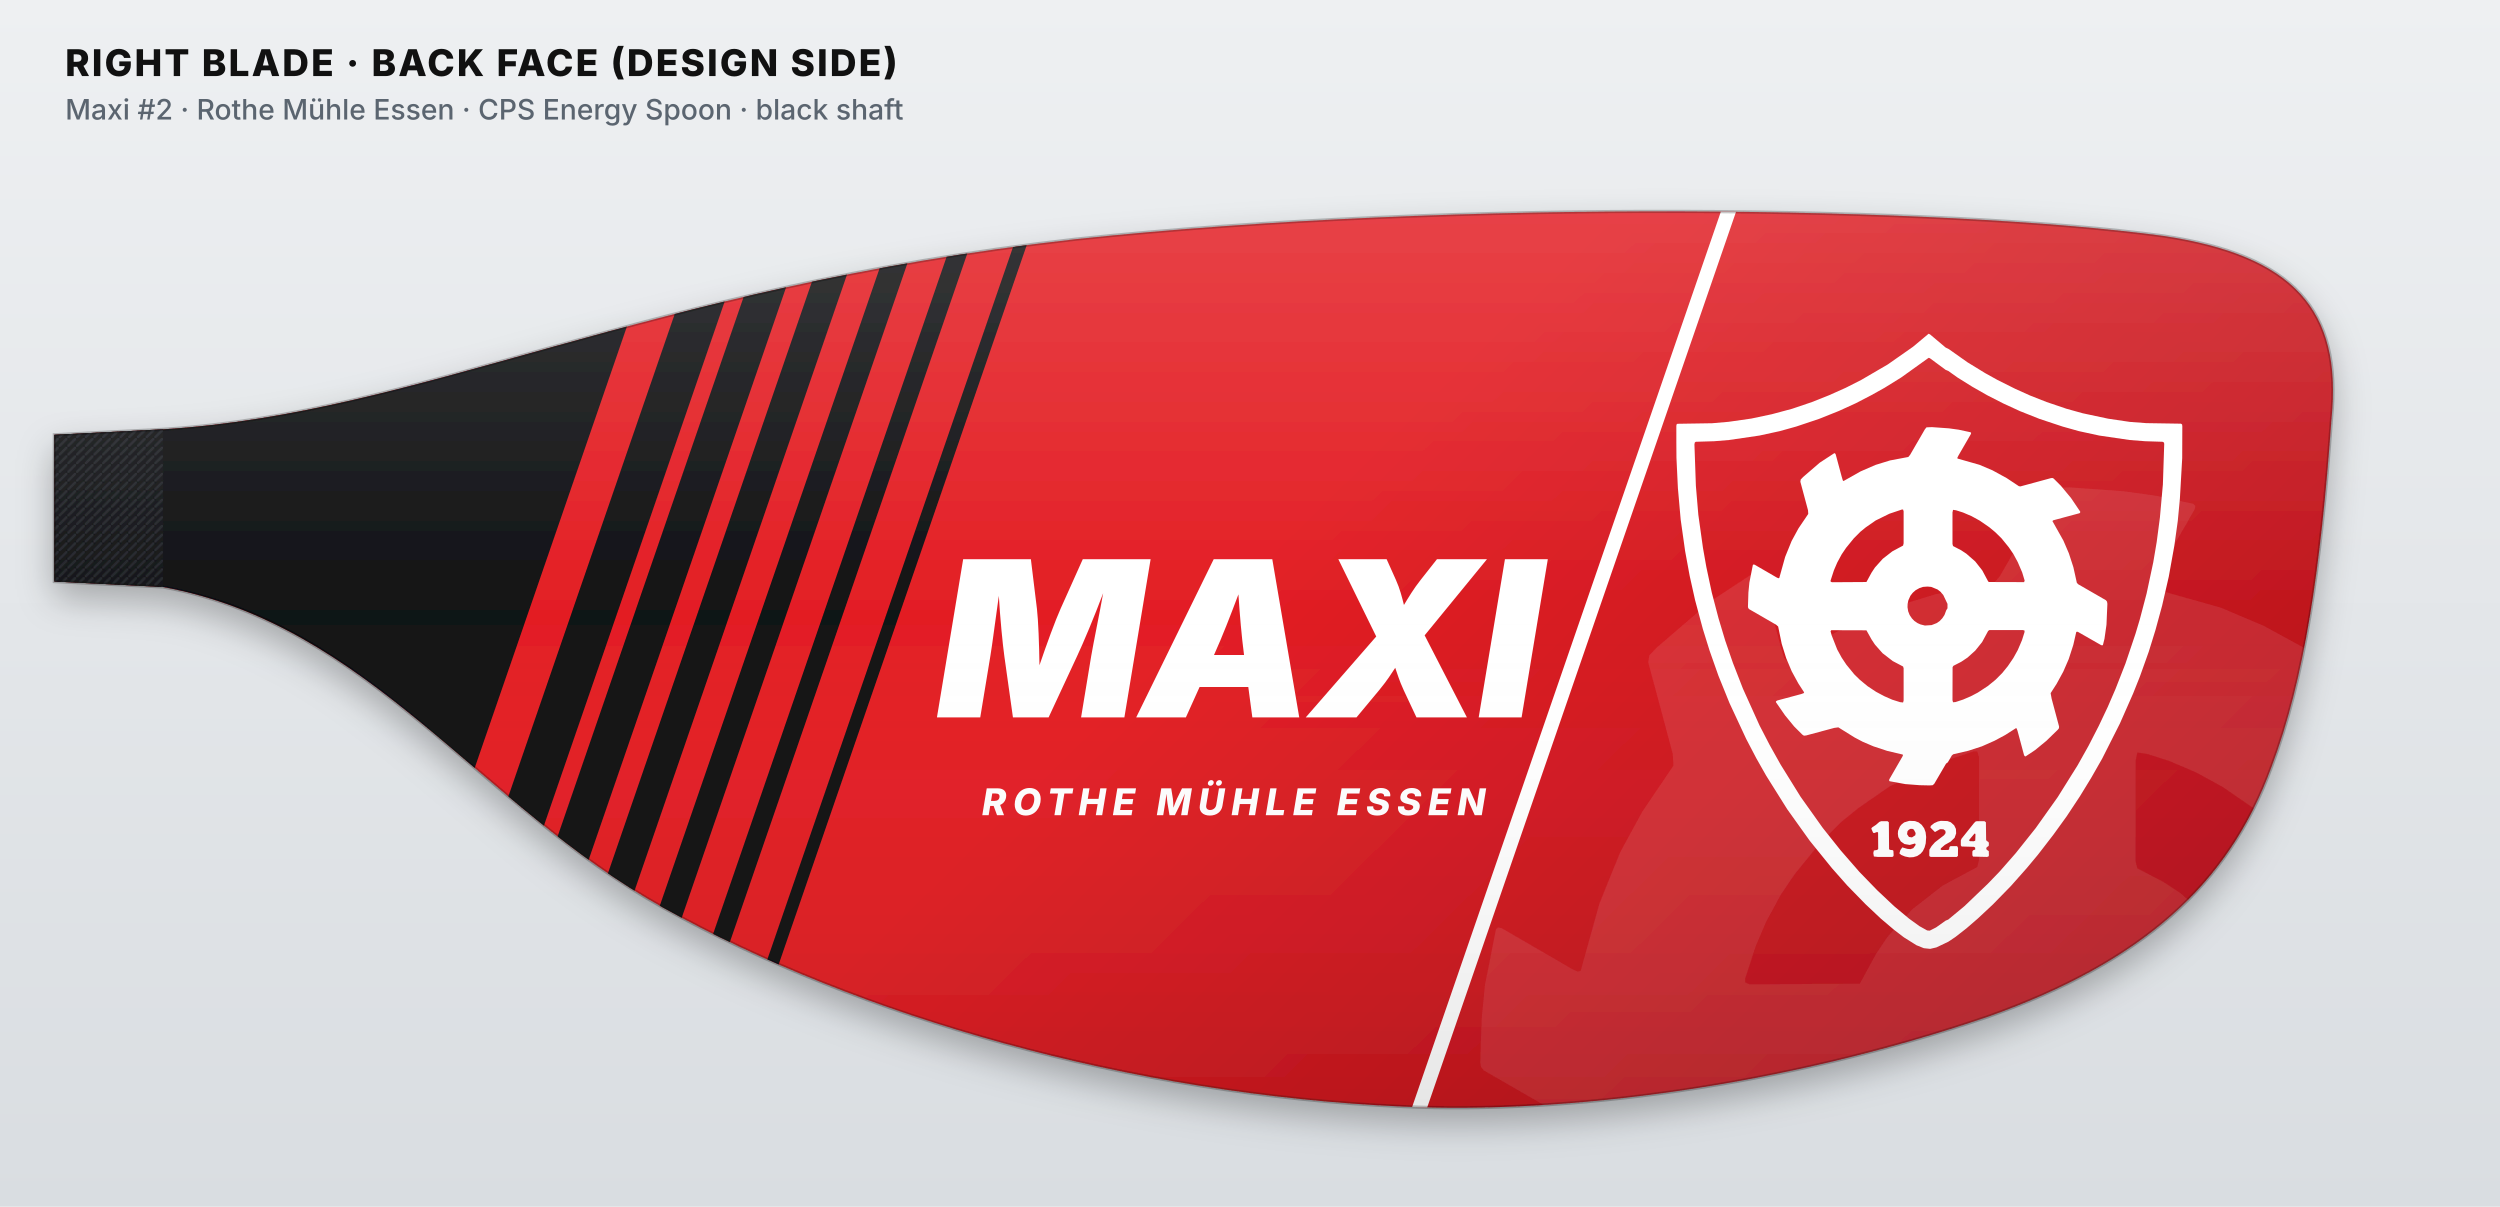
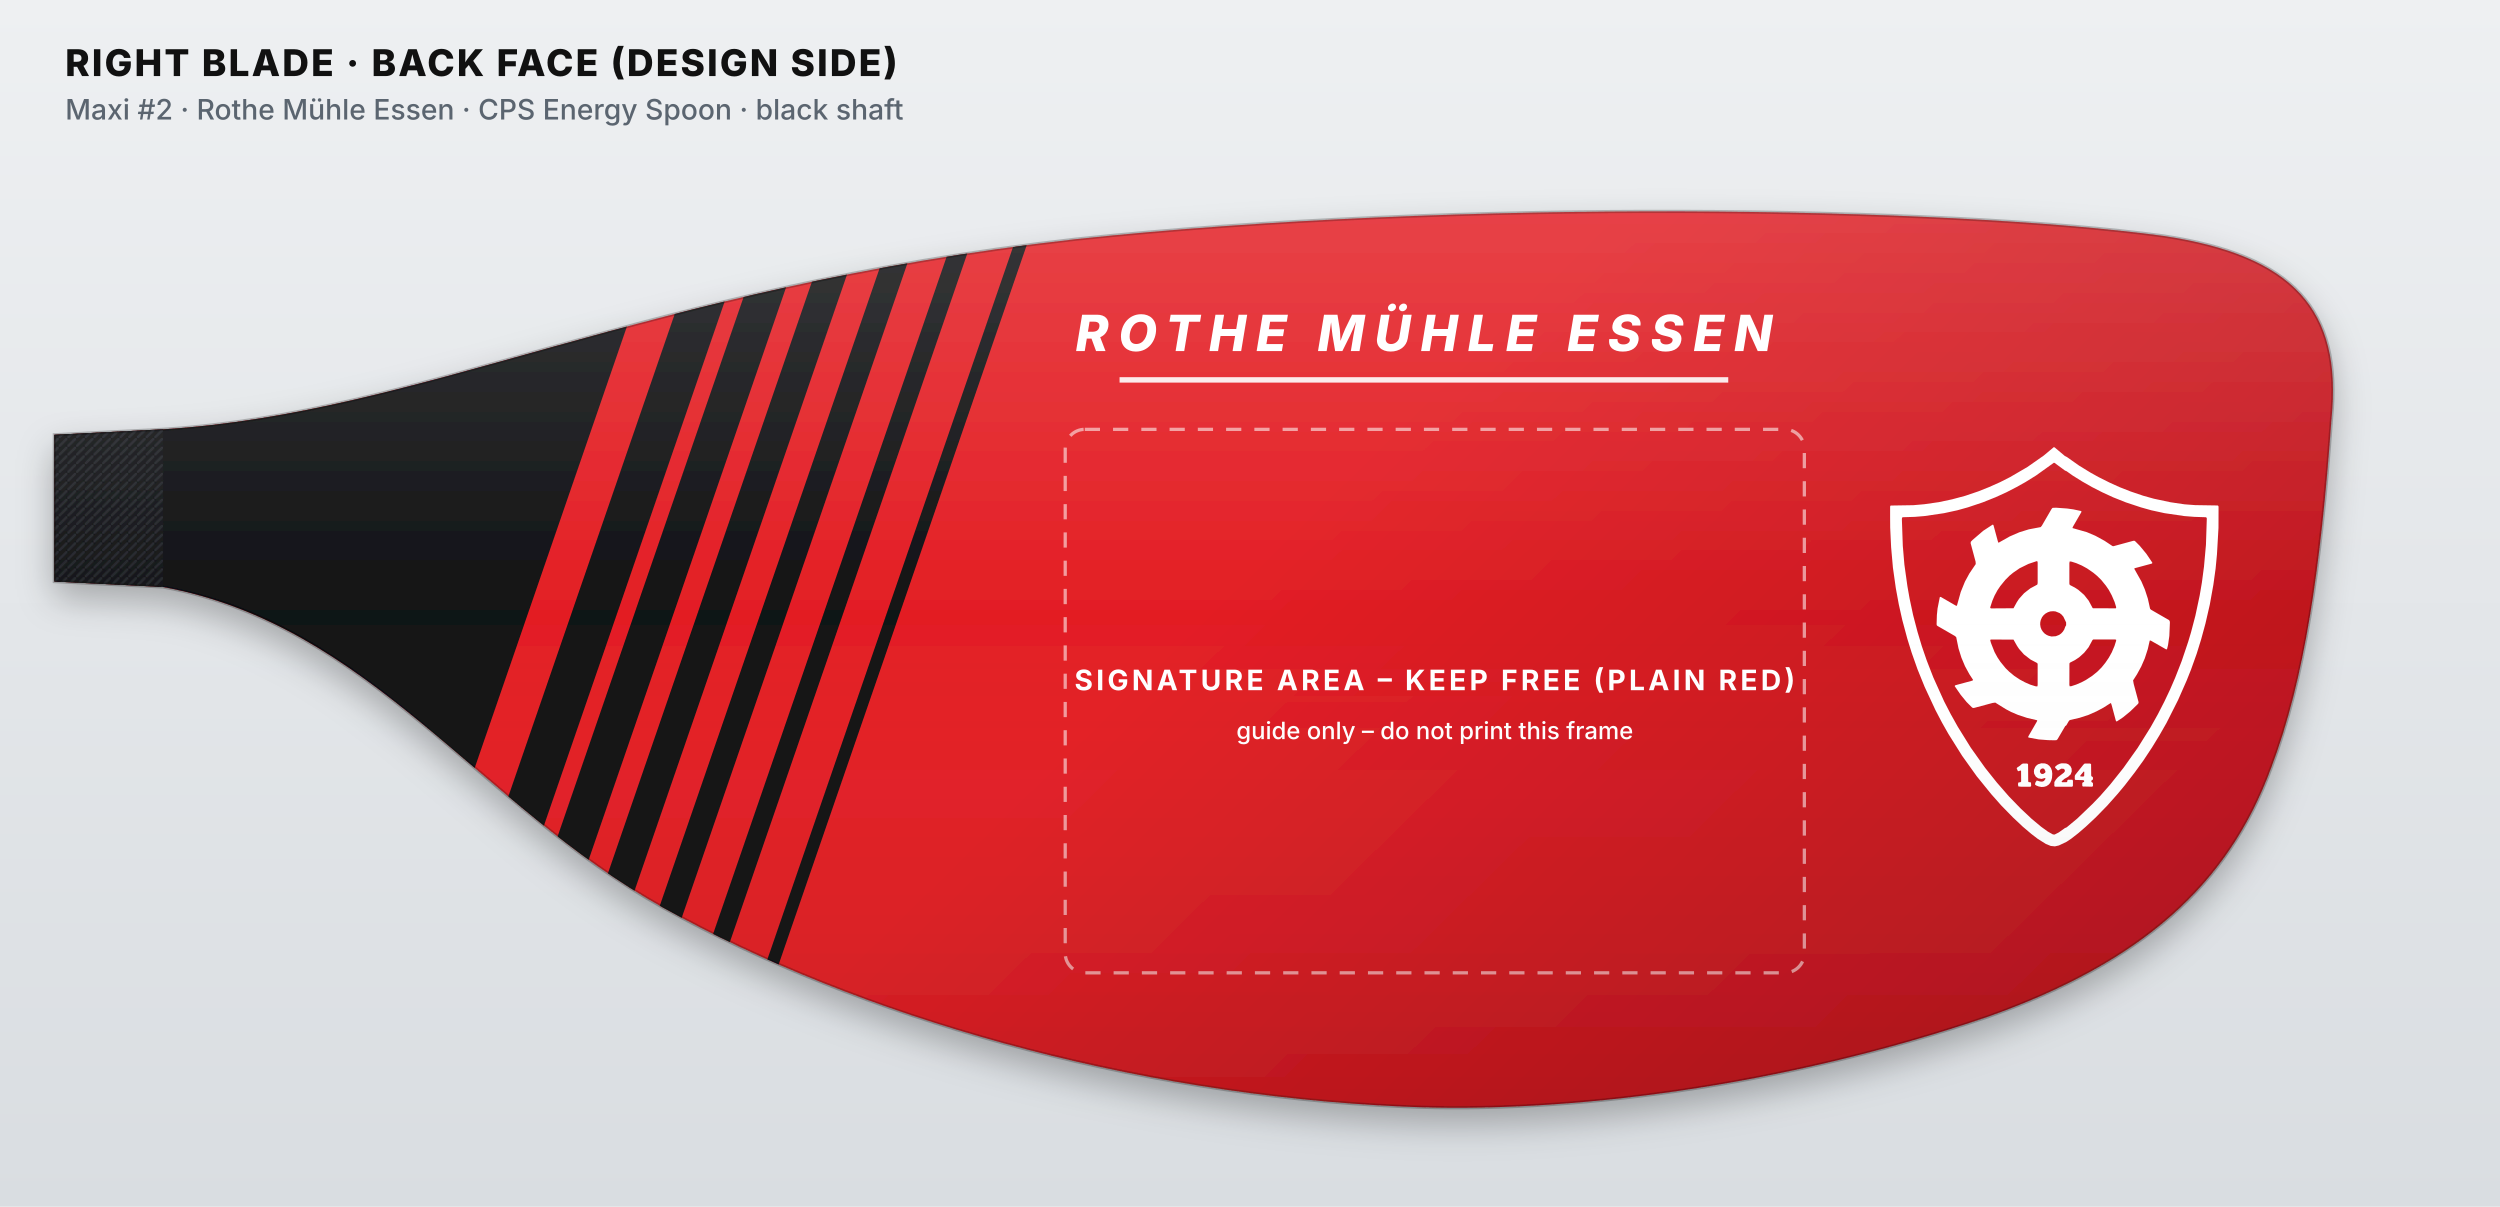
<svg xmlns="http://www.w3.org/2000/svg" width="2300" height="1110" viewBox="0 0 2300 1110">
  <defs>
    <linearGradient id="redG" x1="0" y1="0" x2="1" y2="0.35">
      <stop offset="0" stop-color="#E31E24" />
      <stop offset="0.55" stop-color="#E31E24" />
      <stop offset="1" stop-color="#B5121B" />
    </linearGradient>
    <linearGradient id="gloss" x1="0" y1="0" x2="0" y2="1">
      <stop offset="0" stop-color="#fff" stop-opacity="0.16" />
      <stop offset="0.45" stop-color="#fff" stop-opacity="0" />
      <stop offset="1" stop-color="#000" stop-opacity="0.10" />
    </linearGradient>
    <linearGradient id="bgG" x1="0" y1="0" x2="0" y2="1">
      <stop offset="0" stop-color="#EEF0F2" />
      <stop offset="1" stop-color="#D9DDE1" />
    </linearGradient>
    <linearGradient id="tube" x1="0" y1="0" x2="0" y2="1">
      <stop offset="0" stop-color="#fff" stop-opacity="0.35" />
      <stop offset="0.35" stop-color="#fff" stop-opacity="0" />
      <stop offset="1" stop-color="#000" stop-opacity="0.28" />
    </linearGradient>
    <pattern id="carbon" width="8" height="8" patternUnits="userSpaceOnUse">
      <rect width="8" height="8" fill="#141518" />
      <path d="M0 8L8 0" stroke="#24262b" stroke-width="2.4" />
    </pattern>
    <filter id="sh" x="-10%" y="-20%" width="120%" height="150%">
      <feDropShadow dx="0" dy="14" stdDeviation="16" flood-color="#000" flood-opacity="0.28" />
    </filter>
    <clipPath id="bladeClip">
      <path d="M-140 205 L-40 200 C200 185 400 70 800 25 C1150 -12 1600 -5 1800 22 C1920 40 1965 90 1955 190 C1945 330 1930 430 1900 510 C1860 620 1780 690 1640 740 C1450 805 1250 830 1100 823 C850 812 600 740 420 640 C250 545 150 380 -40 345 L-140 340 Z" />
    </clipPath>
  </defs>
  <rect width="2300" height="1110" fill="url(#bgG)" />
  <text x="60" y="70" font-family="Inter, 'Inter Display', Arial, sans-serif" font-weight="800" font-style="normal" font-size="34" fill="#111" text-anchor="start" letter-spacing="2">RIGHT BLADE · BACK FACE (DESIGN SIDE)</text>
  <text x="60" y="110" font-family="Inter, 'Inter Display', Arial, sans-serif" font-weight="500" font-style="normal" font-size="26" fill="#5b6570" text-anchor="start" letter-spacing="0">Maxi #2 · Rothe Mühle Essen · CPS Energy Spoon · black shaft</text>
  <g transform="translate(0 110)">
    <g transform="translate(190 85)">
      <g filter="url(#sh)">
        <g transform=" ">
          <g clip-path="url(#bladeClip)">
            <rect x="-300" y="-20" width="2600" height="900" fill="url(#redG)" />
-             <path d="M227.1 86.3L232.0 86.1L247.3 87.2L256.0 88.4L266.7 90.7L267.3 91.3L267.1 92.3L255.7 112.0L254.9 113.7L255.0 114.4L274.7 120.0L286.5 125.0L299.3 132.0L310.3 139.3L311.7 139.5L339.3 132.0L341.0 132.0L342.0 132.8L348.2 139.0L357.3 150.0L365.6 162.3L365.4 163.3L364.7 163.7L341.3 170.0L340.5 170.7L350.4 188.3L355.3 199.7L359.4 212.3L362.5 226.3L363.7 227.6L388.7 242.0L389.7 243.3L390.0 245.3L389.2 264.0L387.4 276.7L386.0 282.3L385.3 282.7L384.3 282.4L363.3 270.4L362.0 270.5L359.3 282.3L355.2 295.0L350.3 306.3L344.3 317.3L338.9 325.7L339.8 330.7L346.5 355.7L346.4 357.3L345.3 358.7L335.0 368.7L325.0 376.9L316.3 382.7L315.4 382.3L314.9 381.3L309.1 359.7L308.3 357.5L307.7 357.2L298.0 363.4L288.3 368.6L277.0 373.6L264.7 377.6L251.3 380.7L250.0 381.7L246.3 388.0L244.7 389.2L234.1 407.3L232.7 408.6L230.0 408.8L221.0 408.6L208.0 407.6L193.8 405.0L193.4 404.3L193.6 403.3L205.3 383.0L205.9 381.7L205.7 381.0L191.7 377.7L179.3 373.6L169.7 369.5L162.3 365.6L147.7 356.5L144.0 357.0L118.7 363.8L116.7 364.0L115.2 363.0L107.9 355.7L99.7 345.7L91.4 333.7L91.7 332.9L92.7 332.3L114.3 326.5L116.5 325.7L116.9 325.0L111.7 317.0L105.7 306.0L100.7 294.1L96.7 281.3L93.5 265.7L91.7 264.1L67.3 250.0L66.5 249.0L66.3 247.7L66.7 235.0L67.6 226.0L70.7 210.3L71.3 209.8L72.3 210.0L92.3 221.6L93.7 222.2L94.5 222.0L99.8 203.0L105.6 188.7L111.8 177.3L120.6 164.3L120.4 161.0L113.5 135.3L113.8 133.3L116.0 131.0L131.0 118.1L144.0 109.6L144.7 109.7L145.3 110.6L150.8 131.0L151.7 134.0L152.3 134.7L167.7 126.0L181.3 120.1L194.3 116.1L210.7 113.0L212.3 111.1L225.7 88.0ZM205.0 160.3L193.7 164.1L181.3 170.2L172.5 176.3L167.6 180.3L161.7 186.2L154.7 194.8L150.7 200.7L146.7 208.1L143.7 215.1L140.7 224.3L140.8 225.3L142.0 225.8L173.0 225.6L177.7 217.0L180.7 212.5L187.7 204.7L196.3 198.0L206.0 192.8L206.5 190.7L206.5 162.0L206.0 160.3ZM251.0 160.6L250.5 163.0L250.5 191.3L251.0 193.2L258.3 197.0L263.0 200.1L271.0 207.1L277.3 215.1L282.6 225.0L283.3 225.6L315.0 225.7L315.5 224.3L313.3 217.0L309.3 207.7L305.3 200.3L301.2 194.3L294.7 186.3L289.0 180.7L283.7 176.3L275.0 170.3L267.7 166.3L260.0 163.0L253.7 161.0ZM224.0 230.0L220.7 231.1L217.3 233.0L214.7 235.3L212.6 238.0L210.8 242.0L210.1 245.3L210.0 248.3L210.6 252.0L211.9 255.3L213.9 258.3L216.2 260.7L219.0 262.6L221.7 263.8L225.7 264.8L231.7 264.4L236.3 262.6L239.0 260.7L241.3 258.3L243.3 255.3L244.9 251.0L246.0 249.3L246.0 245.3L242.2 237.3L239.6 234.3L237.0 232.3L231.3 230.0L228.0 229.7ZM141.3 269.0L140.7 270.0L141.7 273.7L146.7 286.4L150.7 293.7L154.9 300.0L162.0 308.7L167.0 313.6L174.0 319.4L181.7 324.5L189.0 328.4L196.3 331.6L203.3 333.8L206.0 334.1L206.5 332.3L206.5 303.3L206.0 301.7L196.7 296.8L187.5 289.7L180.7 282.0L177.7 277.5L173.0 269.1ZM283.7 268.9L282.6 269.7L277.2 279.7L271.0 287.4L264.0 293.7L258.3 297.5L251.3 301.1L250.6 302.3L250.5 332.0L251.0 333.9L253.3 333.7L260.0 331.5L267.0 328.5L273.3 325.2L282.3 319.3L289.2 313.7L295.2 307.7L300.4 301.3L305.3 294.1L309.3 286.9L313.1 278.0L315.4 270.7L315.4 269.3L314.0 268.9Z" fill="#FFFFFF" fill-rule="evenodd" opacity="0.09" transform="translate(954.9091 -28.36364) scale(3.272727)" />
            <path d="M-300 -20 L430 -20 L130 850 L-300 850 Z" fill="#111214" />
            <path d="M470 -20 L512 -20 L212 850 L170 850 Z" fill="#111214" />
            <path d="M528 -20 L564 -20 L264 850 L228 850 Z" fill="#111214" />
            <path d="M586 -20 L616 -20 L316 850 L286 850 Z" fill="#111214" />
            <path d="M644 -20 L668 -20 L368 850 L344 850 Z" fill="#111214" />
            <path d="M702 -20 L720 -20 L420 850 L402 850 Z" fill="#111214" />
            <path d="M760 -20 L772 -20 L472 850 L460 850 Z" fill="#111214" />
-             <path d="M1400 -20 L1414 -20 L1114 850 L1100 850 Z" fill="#FFFFFF" />
            <rect x="-140" y="190" width="100" height="165" fill="url(#carbon)" />
          </g>
        </g>
        <g transform="">
          <g transform="">
-             <path d="M229.0 2.0L230.3 2.6L244.3 14.4L247.3 15.9L264.0 27.7L280.0 37.5L291.0 43.6L307.0 51.6L320.3 57.6L335.3 63.5L353.0 69.5L367.7 73.6L390.7 78.5L410.3 81.4L425.0 82.5L456.3 83.0L457.3 83.7L457.5 85.3L457.4 114.0L455.3 150.7L453.4 170.7L450.3 193.0L445.3 220.8L439.3 246.9L433.3 268.9L427.3 288.3L419.3 310.7L413.2 326.0L401.3 353.0L385.3 384.7L375.3 402.2L365.2 418.7L353.3 436.7L341.3 453.3L327.4 471.3L317.3 483.4L303.2 499.3L287.0 515.9L273.3 528.7L263.0 537.6L253.0 545.4L246.7 549.6L236.0 554.7L230.4 556.0L224.7 555.4L218.0 552.7L206.7 545.6L197.7 538.7L185.9 528.7L172.1 515.7L155.8 499.0L142.0 483.4L122.0 458.7L101.7 430.3L82.7 400.0L73.8 384.3L64.7 366.9L49.7 334.7L39.7 310.0L31.7 287.3L25.7 268.0L18.7 242.0L13.8 220.0L9.7 197.7L5.7 169.3L3.2 141.0L1.9 113.7L1.8 99.7L1.8 85.0L2.0 83.7L2.7 83.1L34.0 82.6L49.0 81.3L69.3 78.4L87.7 74.5L106.0 69.6L124.0 63.5L139.3 57.4L154.3 50.7L168.3 43.6L192.3 29.6L215.0 13.7ZM229.0 23.7L204.3 41.4L189.3 50.7L177.3 57.4L163.2 64.7L148.3 71.5L130.3 78.7L109.7 85.6L95.0 89.7L76.6 93.7L49.3 97.7L36.0 98.8L19.3 99.3L18.4 100.0L18.1 101.7L19.4 139.0L21.6 165.0L25.8 195.0L28.8 212.0L33.7 235.0L39.8 258.3L45.8 278.3L52.7 298.3L61.8 321.7L76.7 354.7L85.8 372.3L95.7 390.0L113.7 419.0L133.7 447.1L149.8 467.3L166.7 486.7L182.8 503.3L198.0 517.6L211.3 528.7L220.7 535.5L227.7 539.4L230.0 539.6L235.7 536.7L244.3 530.6L246.7 529.6L261.3 517.5L282.3 497.4L293.0 486.3L307.3 470.0L325.4 447.3L345.3 419.3L363.3 390.5L373.1 373.0L382.3 355.1L390.3 338.2L397.3 322.0L406.3 299.0L415.3 272.3L419.2 259.3L425.3 236.1L431.3 208.0L434.4 189.7L437.3 167.7L440.0 137.7L441.2 101.3L441.0 100.0L439.7 99.3L424.0 98.8L410.0 97.7L382.7 93.7L364.3 89.7L349.7 85.6L328.9 78.7L311.3 71.7L296.1 64.7L282.0 57.5L268.3 49.7L255.0 41.4L246.7 35.5L244.3 34.5L230.1 24.0ZM227.1 86.3L232.0 86.1L247.3 87.2L256.0 88.4L266.7 90.7L267.3 91.3L267.1 92.3L255.7 112.0L254.9 113.7L255.0 114.4L274.7 120.0L286.5 125.0L299.3 132.0L310.3 139.3L311.7 139.5L339.3 132.0L341.0 132.0L342.0 132.8L348.2 139.0L357.3 150.0L365.6 162.3L365.4 163.3L364.7 163.7L341.3 170.0L340.5 170.7L350.4 188.3L355.3 199.7L359.4 212.3L362.5 226.3L363.7 227.6L388.7 242.0L389.7 243.3L390.0 245.3L389.2 264.0L387.4 276.7L386.0 282.3L385.3 282.7L384.3 282.4L363.3 270.4L362.0 270.5L359.3 282.3L355.2 295.0L350.3 306.3L344.3 317.3L338.9 325.7L339.8 330.7L346.5 355.7L346.4 357.3L345.3 358.7L335.0 368.7L325.0 376.9L316.3 382.7L315.4 382.3L314.9 381.3L309.1 359.7L308.3 357.5L307.7 357.2L298.0 363.4L288.3 368.6L277.0 373.6L264.7 377.6L251.3 380.7L250.0 381.7L246.3 388.0L244.7 389.2L234.1 407.3L232.7 408.6L230.0 408.8L221.0 408.6L208.0 407.6L193.8 405.0L193.4 404.3L193.6 403.3L205.3 383.0L205.9 381.7L205.7 381.0L191.7 377.7L179.3 373.6L169.7 369.5L162.3 365.6L147.7 356.5L144.0 357.0L118.7 363.8L116.7 364.0L115.2 363.0L107.9 355.7L99.7 345.7L91.4 333.7L91.7 332.9L92.7 332.3L114.3 326.5L116.5 325.7L116.9 325.0L111.7 317.0L105.7 306.0L100.7 294.1L96.7 281.3L93.5 265.7L91.7 264.1L67.3 250.0L66.5 249.0L66.3 247.7L66.7 235.0L67.6 226.0L70.7 210.3L71.3 209.8L72.3 210.0L92.3 221.6L93.7 222.2L94.5 222.0L99.8 203.0L105.6 188.7L111.8 177.3L120.6 164.3L120.4 161.0L113.5 135.3L113.8 133.3L116.0 131.0L131.0 118.1L144.0 109.6L144.7 109.7L145.3 110.6L150.8 131.0L151.7 134.0L152.3 134.7L167.7 126.0L181.3 120.1L194.3 116.1L210.7 113.0L212.3 111.1L225.7 88.0ZM205.0 160.3L193.7 164.1L181.3 170.2L172.5 176.3L167.6 180.3L161.7 186.2L154.7 194.8L150.7 200.7L146.7 208.1L143.7 215.1L140.7 224.3L140.8 225.3L142.0 225.8L173.0 225.6L177.7 217.0L180.7 212.5L187.7 204.7L196.3 198.0L206.0 192.8L206.5 190.7L206.5 162.0L206.0 160.3ZM251.0 160.6L250.5 163.0L250.5 191.3L251.0 193.2L258.3 197.0L263.0 200.1L271.0 207.1L277.3 215.1L282.6 225.0L283.3 225.6L315.0 225.7L315.5 224.3L313.3 217.0L309.3 207.7L305.3 200.3L301.2 194.3L294.7 186.3L289.0 180.7L283.7 176.3L275.0 170.3L267.7 166.3L260.0 163.0L253.7 161.0ZM224.0 230.0L220.7 231.1L217.3 233.0L214.7 235.3L212.6 238.0L210.8 242.0L210.1 245.3L210.0 248.3L210.6 252.0L211.9 255.3L213.9 258.3L216.2 260.7L219.0 262.6L221.7 263.8L225.7 264.8L231.7 264.4L236.3 262.6L239.0 260.7L241.3 258.3L243.3 255.3L244.9 251.0L246.0 249.3L246.0 245.3L242.2 237.3L239.6 234.3L237.0 232.3L231.3 230.0L228.0 229.7ZM141.3 269.0L140.7 270.0L141.7 273.7L146.7 286.4L150.7 293.7L154.9 300.0L162.0 308.7L167.0 313.6L174.0 319.4L181.7 324.5L189.0 328.4L196.3 331.6L203.3 333.8L206.0 334.1L206.5 332.3L206.5 303.3L206.0 301.7L196.7 296.8L187.5 289.7L180.7 282.0L177.7 277.5L173.0 269.1ZM283.7 268.9L282.6 269.7L277.2 279.7L271.0 287.4L264.0 293.7L258.3 297.5L251.3 301.1L250.6 302.3L250.5 332.0L251.0 333.9L253.3 333.7L260.0 331.5L267.0 328.5L273.3 325.2L282.3 319.3L289.2 313.7L295.2 307.7L300.4 301.3L305.3 294.1L309.3 286.9L313.1 278.0L315.4 270.7L315.4 269.3L314.0 268.9ZM211.6 440.7L216.7 440.9L220.0 442.1L222.8 444.3L225.0 447.4L226.3 451.0L226.8 455.3L226.4 461.0L225.4 464.7L223.8 468.0L221.7 470.4L218.7 472.4L215.3 473.4L211.7 473.6L207.7 472.8L204.3 471.4L202.7 470.0L203.6 467.0L205.3 464.6L209.7 465.9L212.7 466.2L215.2 465.3L217.1 462.7L217.3 461.7L216.7 461.1L212.0 462.4L207.3 461.6L204.0 459.3L201.7 455.3L201.3 452.3L201.5 449.7L203.2 445.7L204.7 443.9L207.0 442.1ZM240.0 440.7L246.0 440.9L249.0 442.0L252.0 444.7L253.6 448.0L253.8 452.0L252.4 456.0L248.7 459.5L243.7 462.3L240.2 465.3L239.7 466.3L240.7 467.0L246.7 466.9L247.5 466.3L247.8 464.3L248.7 463.5L254.7 463.5L255.5 465.0L255.4 472.3L254.3 473.2L246.0 473.2L231.0 473.2L230.0 472.8L229.6 472.0L229.7 466.7L231.7 463.4L234.7 460.0L243.0 453.6L244.3 451.7L244.1 449.7L242.3 448.3L239.3 448.2L234.7 450.8L230.6 446.7L231.0 445.2L234.0 442.8L237.3 441.3ZM186.4 441.0L192.0 441.0L193.2 442.0L193.4 466.0L194.0 466.8L196.7 467.1L197.3 467.7L197.5 471.7L197.2 472.7L196.3 473.2L183.3 473.2L179.7 472.8L179.2 469.7L179.7 467.4L182.7 466.9L183.6 466.0L183.5 451.3L182.7 450.7L180.0 451.7L179.0 451.4L177.4 447.7L178.0 446.7L181.6 444.3L184.7 441.6ZM272.5 441.0L279.3 441.0L280.6 442.0L280.8 457.7L281.2 458.7L283.0 459.8L283.3 461.3L283.1 463.3L281.3 464.5L280.9 465.7L281.3 466.7L283.2 468.0L283.3 471.7L283.0 472.7L281.7 473.2L269.0 472.9L268.4 471.7L268.4 468.3L269.0 467.3L271.0 466.5L270.9 464.7L269.7 464.1L258.7 463.8L258.0 462.7L258.0 458.3L258.7 456.7L269.9 442.7L271.3 441.3ZM212.7 447.9L211.2 448.7L210.0 450.0L209.6 452.7L211.3 455.2L214.0 455.6L217.0 453.7L217.3 451.7L215.7 448.6L214.3 447.9ZM270.3 452.2L265.7 457.7L265.6 458.7L266.3 459.0L269.7 459.1L271.0 458.5L271.2 453.0L271.0 452.3Z" fill="#FFFFFF" fill-rule="evenodd" transform="translate(1350.394 110) scale(1.021505)" />
-             <text x="950" y="465" font-family="Inter, 'Inter Display', Arial, sans-serif" font-weight="900" font-style="italic" font-size="200" fill="#FFFFFF" text-anchor="middle" letter-spacing="-3">MAXI</text>
-             <text x="945" y="555" font-family="Inter, 'Inter Display', Arial, sans-serif" font-weight="800" font-style="italic" font-size="34" fill="#FFFFFF" text-anchor="middle" letter-spacing="6">ROTHE MÜHLE ESSEN</text>
+             <path d="M229.0 2.0L230.3 2.6L244.3 14.4L247.3 15.9L264.0 27.7L280.0 37.5L291.0 43.6L307.0 51.6L320.3 57.6L335.3 63.5L353.0 69.5L367.7 73.6L390.7 78.5L410.3 81.4L425.0 82.5L456.3 83.0L457.3 83.7L457.5 85.3L457.4 114.0L455.3 150.7L453.4 170.7L450.3 193.0L445.3 220.8L439.3 246.9L433.3 268.9L427.3 288.3L419.3 310.7L413.2 326.0L401.3 353.0L385.3 384.7L375.3 402.2L365.2 418.7L353.3 436.7L341.3 453.3L327.4 471.3L317.3 483.4L303.2 499.3L287.0 515.9L273.3 528.7L263.0 537.6L253.0 545.4L246.7 549.6L236.0 554.7L230.4 556.0L224.7 555.4L218.0 552.7L206.7 545.6L197.7 538.7L185.9 528.7L172.1 515.7L155.8 499.0L142.0 483.4L122.0 458.7L101.7 430.3L82.7 400.0L73.8 384.3L64.7 366.9L49.7 334.7L39.7 310.0L31.7 287.3L25.7 268.0L18.7 242.0L13.8 220.0L9.7 197.7L5.7 169.3L3.2 141.0L1.9 113.7L1.8 99.7L1.8 85.0L2.0 83.7L2.7 83.1L34.0 82.6L49.0 81.3L69.3 78.4L87.7 74.5L106.0 69.6L124.0 63.5L139.3 57.4L154.3 50.7L168.3 43.6L192.3 29.6L215.0 13.7ZM229.0 23.7L204.3 41.4L189.3 50.7L177.3 57.4L163.2 64.7L148.3 71.5L130.3 78.7L109.7 85.6L95.0 89.7L76.6 93.7L49.3 97.7L36.0 98.8L19.3 99.3L18.4 100.0L18.1 101.7L19.4 139.0L21.6 165.0L25.8 195.0L28.8 212.0L33.7 235.0L39.8 258.3L45.8 278.3L52.7 298.3L61.8 321.7L76.7 354.7L85.8 372.3L95.7 390.0L113.7 419.0L133.7 447.1L149.8 467.3L166.7 486.7L182.8 503.3L198.0 517.6L211.3 528.7L220.7 535.5L227.7 539.4L230.0 539.6L235.7 536.7L244.3 530.6L246.7 529.6L261.3 517.5L282.3 497.4L293.0 486.3L307.3 470.0L325.4 447.3L345.3 419.3L363.3 390.5L373.1 373.0L382.3 355.1L390.3 338.2L397.3 322.0L406.3 299.0L415.3 272.3L419.2 259.3L425.3 236.1L431.3 208.0L434.4 189.7L437.3 167.7L440.0 137.7L441.2 101.3L441.0 100.0L439.7 99.3L424.0 98.8L410.0 97.7L382.7 93.7L364.3 89.7L349.7 85.6L328.9 78.7L311.3 71.7L296.1 64.7L282.0 57.5L268.3 49.7L255.0 41.4L246.7 35.5L244.3 34.5L230.1 24.0ZM227.1 86.3L232.0 86.1L247.3 87.2L256.0 88.4L266.7 90.7L267.3 91.3L267.1 92.3L255.7 112.0L254.9 113.7L255.0 114.4L274.7 120.0L286.5 125.0L299.3 132.0L310.3 139.3L311.7 139.5L339.3 132.0L341.0 132.0L342.0 132.8L348.2 139.0L357.3 150.0L365.6 162.3L365.4 163.3L364.7 163.7L341.3 170.0L340.5 170.7L350.4 188.3L355.3 199.7L359.4 212.3L362.5 226.3L363.7 227.6L388.7 242.0L389.7 243.3L390.0 245.3L389.2 264.0L387.4 276.7L386.0 282.3L385.3 282.7L384.3 282.4L363.3 270.4L362.0 270.5L359.3 282.3L355.2 295.0L350.3 306.3L344.3 317.3L338.9 325.7L339.8 330.7L346.5 355.7L346.4 357.3L345.3 358.7L335.0 368.7L325.0 376.9L316.3 382.7L315.4 382.3L314.9 381.3L309.1 359.7L308.3 357.5L307.7 357.2L298.0 363.4L288.3 368.6L277.0 373.6L264.7 377.6L251.3 380.7L250.0 381.7L246.3 388.0L244.7 389.2L234.1 407.3L232.7 408.6L230.0 408.8L221.0 408.6L208.0 407.6L193.8 405.0L193.4 404.3L193.6 403.3L205.3 383.0L205.9 381.7L205.7 381.0L191.7 377.7L179.3 373.6L169.7 369.5L162.3 365.6L147.7 356.5L144.0 357.0L118.7 363.8L116.7 364.0L115.2 363.0L107.9 355.7L99.7 345.7L91.4 333.7L91.7 332.9L92.7 332.3L114.3 326.5L116.5 325.7L116.9 325.0L111.7 317.0L105.7 306.0L100.7 294.1L96.7 281.3L93.5 265.7L91.7 264.1L67.3 250.0L66.5 249.0L66.3 247.7L66.7 235.0L67.6 226.0L70.7 210.3L71.3 209.8L72.3 210.0L92.3 221.6L93.7 222.2L94.5 222.0L99.8 203.0L105.6 188.7L111.8 177.3L120.6 164.3L120.4 161.0L113.5 135.3L113.8 133.3L116.0 131.0L131.0 118.1L144.0 109.6L144.7 109.7L145.3 110.6L150.8 131.0L151.7 134.0L152.3 134.7L167.7 126.0L181.3 120.1L194.3 116.1L210.7 113.0L212.3 111.1L225.7 88.0ZM205.0 160.3L193.7 164.1L181.3 170.2L172.5 176.3L167.6 180.3L161.7 186.2L154.7 194.8L150.7 200.7L146.7 208.1L143.7 215.1L140.7 224.3L140.8 225.3L142.0 225.8L173.0 225.6L177.7 217.0L180.7 212.5L187.7 204.7L196.3 198.0L206.0 192.8L206.5 190.7L206.5 162.0L206.0 160.3ZM251.0 160.6L250.5 163.0L250.5 191.3L251.0 193.2L258.3 197.0L263.0 200.1L271.0 207.1L277.3 215.1L282.6 225.0L283.3 225.6L315.0 225.7L315.5 224.3L313.3 217.0L309.3 207.7L305.3 200.3L301.2 194.3L294.7 186.3L289.0 180.7L283.7 176.3L275.0 170.3L267.7 166.3L260.0 163.0L253.7 161.0ZM224.0 230.0L220.7 231.1L217.3 233.0L214.7 235.3L212.6 238.0L210.8 242.0L210.1 245.3L210.0 248.3L210.6 252.0L211.9 255.3L213.9 258.3L216.2 260.7L219.0 262.6L221.7 263.8L225.7 264.8L231.7 264.4L236.3 262.6L239.0 260.7L241.3 258.3L243.3 255.3L244.9 251.0L246.0 249.3L246.0 245.3L242.2 237.3L239.6 234.3L237.0 232.3L231.3 230.0L228.0 229.7ZM141.3 269.0L140.7 270.0L141.7 273.7L146.7 286.4L150.7 293.7L154.9 300.0L162.0 308.7L167.0 313.6L174.0 319.4L181.7 324.5L189.0 328.4L196.3 331.6L203.3 333.8L206.0 334.1L206.5 332.3L206.5 303.3L206.0 301.7L196.7 296.8L187.5 289.7L180.7 282.0L177.7 277.5L173.0 269.1ZM283.7 268.9L282.6 269.7L277.2 279.7L271.0 287.4L264.0 293.7L258.3 297.5L251.3 301.1L250.6 302.3L250.5 332.0L251.0 333.9L253.3 333.7L260.0 331.5L267.0 328.5L273.3 325.2L282.3 319.3L289.2 313.7L295.2 307.7L300.4 301.3L305.3 294.1L309.3 286.9L313.1 278.0L315.4 270.7L315.4 269.3L314.0 268.9ZM211.6 440.7L216.7 440.9L220.0 442.1L222.8 444.3L225.0 447.4L226.3 451.0L226.8 455.3L226.4 461.0L225.4 464.7L223.8 468.0L221.7 470.4L218.7 472.4L215.3 473.4L211.7 473.6L207.7 472.8L204.3 471.4L202.7 470.0L203.6 467.0L205.3 464.6L209.7 465.9L212.7 466.2L215.2 465.3L217.1 462.7L217.3 461.7L216.7 461.1L212.0 462.4L207.3 461.6L204.0 459.3L201.7 455.3L201.3 452.3L201.5 449.7L203.2 445.7L204.7 443.9L207.0 442.1ZM240.0 440.7L246.0 440.9L249.0 442.0L252.0 444.7L253.6 448.0L253.8 452.0L252.4 456.0L248.7 459.5L243.7 462.3L240.2 465.3L239.7 466.3L240.7 467.0L246.7 466.9L247.5 466.3L247.8 464.3L248.7 463.5L254.7 463.5L255.5 465.0L255.4 472.3L254.3 473.2L246.0 473.2L231.0 473.2L230.0 472.8L229.6 472.0L229.7 466.7L231.7 463.4L234.7 460.0L243.0 453.6L244.3 451.7L244.1 449.7L242.3 448.3L239.3 448.2L234.7 450.8L230.6 446.7L231.0 445.2L234.0 442.8L237.3 441.3ZM186.4 441.0L192.0 441.0L193.2 442.0L193.4 466.0L194.0 466.8L196.7 467.1L197.3 467.7L197.5 471.7L197.2 472.7L196.3 473.2L183.3 473.2L179.7 472.8L179.2 469.7L179.7 467.4L182.7 466.9L183.6 466.0L183.5 451.3L182.7 450.7L180.0 451.7L179.0 451.4L177.4 447.7L178.0 446.7L181.6 444.3L184.7 441.6ZM272.5 441.0L279.3 441.0L280.6 442.0L280.8 457.7L281.2 458.7L283.0 459.8L283.3 461.3L283.1 463.3L281.3 464.5L280.9 465.7L281.3 466.7L283.2 468.0L283.3 471.7L283.0 472.7L281.7 473.2L269.0 472.9L268.4 471.7L268.4 468.3L269.0 467.3L271.0 466.5L270.9 464.7L269.7 464.1L258.7 463.8L258.0 462.7L258.0 458.3L258.7 456.7L269.9 442.7L271.3 441.3ZM212.7 447.9L211.2 448.7L210.0 450.0L209.6 452.7L211.3 455.2L214.0 455.6L217.0 453.7L217.3 451.7L215.7 448.6L214.3 447.9ZM270.3 452.2L265.7 457.7L265.6 458.7L266.3 459.0L269.7 459.1L271.0 458.5L271.2 453.0L271.0 452.3Z" fill="#FFFFFF" fill-rule="evenodd" transform="translate(1547.712 215) scale(0.6630824)" />
+             <text x="1120" y="128" font-family="Inter, 'Inter Display', Arial, sans-serif" font-weight="800" font-style="italic" font-size="46" fill="#FFFFFF" text-anchor="middle" letter-spacing="9">ROTHE MÜHLE ESSEN</text>
+             <rect x="840" y="152" width="560" height="5" fill="#FFFFFF" opacity="0.9" />
+             <rect x="790" y="200" width="680" height="500" rx="18" fill="none" stroke="#fff" stroke-opacity="0.55" stroke-width="3" stroke-dasharray="14 12" />
+             <text x="1130" y="440" font-family="Inter, 'Inter Display', Arial, sans-serif" font-weight="700" font-style="normal" font-size="26" fill="#FFFFFF" text-anchor="middle" letter-spacing="3">SIGNATURE AREA – KEEP FREE (PLAIN RED)</text>
+             <text x="1130" y="485" font-family="Inter, 'Inter Display', Arial, sans-serif" font-weight="500" font-style="normal" font-size="22" fill="#FFFFFF" text-anchor="middle" letter-spacing="0">guide only – do not print this frame</text>
          </g>
        </g>
        <g transform=" ">
          <path d="M-140 205 L-40 200 C200 185 400 70 800 25 C1150 -12 1600 -5 1800 22 C1920 40 1965 90 1955 190 C1945 330 1930 430 1900 510 C1860 620 1780 690 1640 740 C1450 805 1250 830 1100 823 C850 812 600 740 420 640 C250 545 150 380 -40 345 L-140 340 Z" fill="url(#gloss)" />
          <path d="M-140 205 L-40 200 C200 185 400 70 800 25 C1150 -12 1600 -5 1800 22 C1920 40 1965 90 1955 190 C1945 330 1930 430 1900 510 C1860 620 1780 690 1640 740 C1450 805 1250 830 1100 823 C850 812 600 740 420 640 C250 545 150 380 -40 345 L-140 340 Z" fill="none" stroke="#000" stroke-opacity="0.22" stroke-width="3" />
        </g>
      </g>
    </g>
  </g>
</svg>
